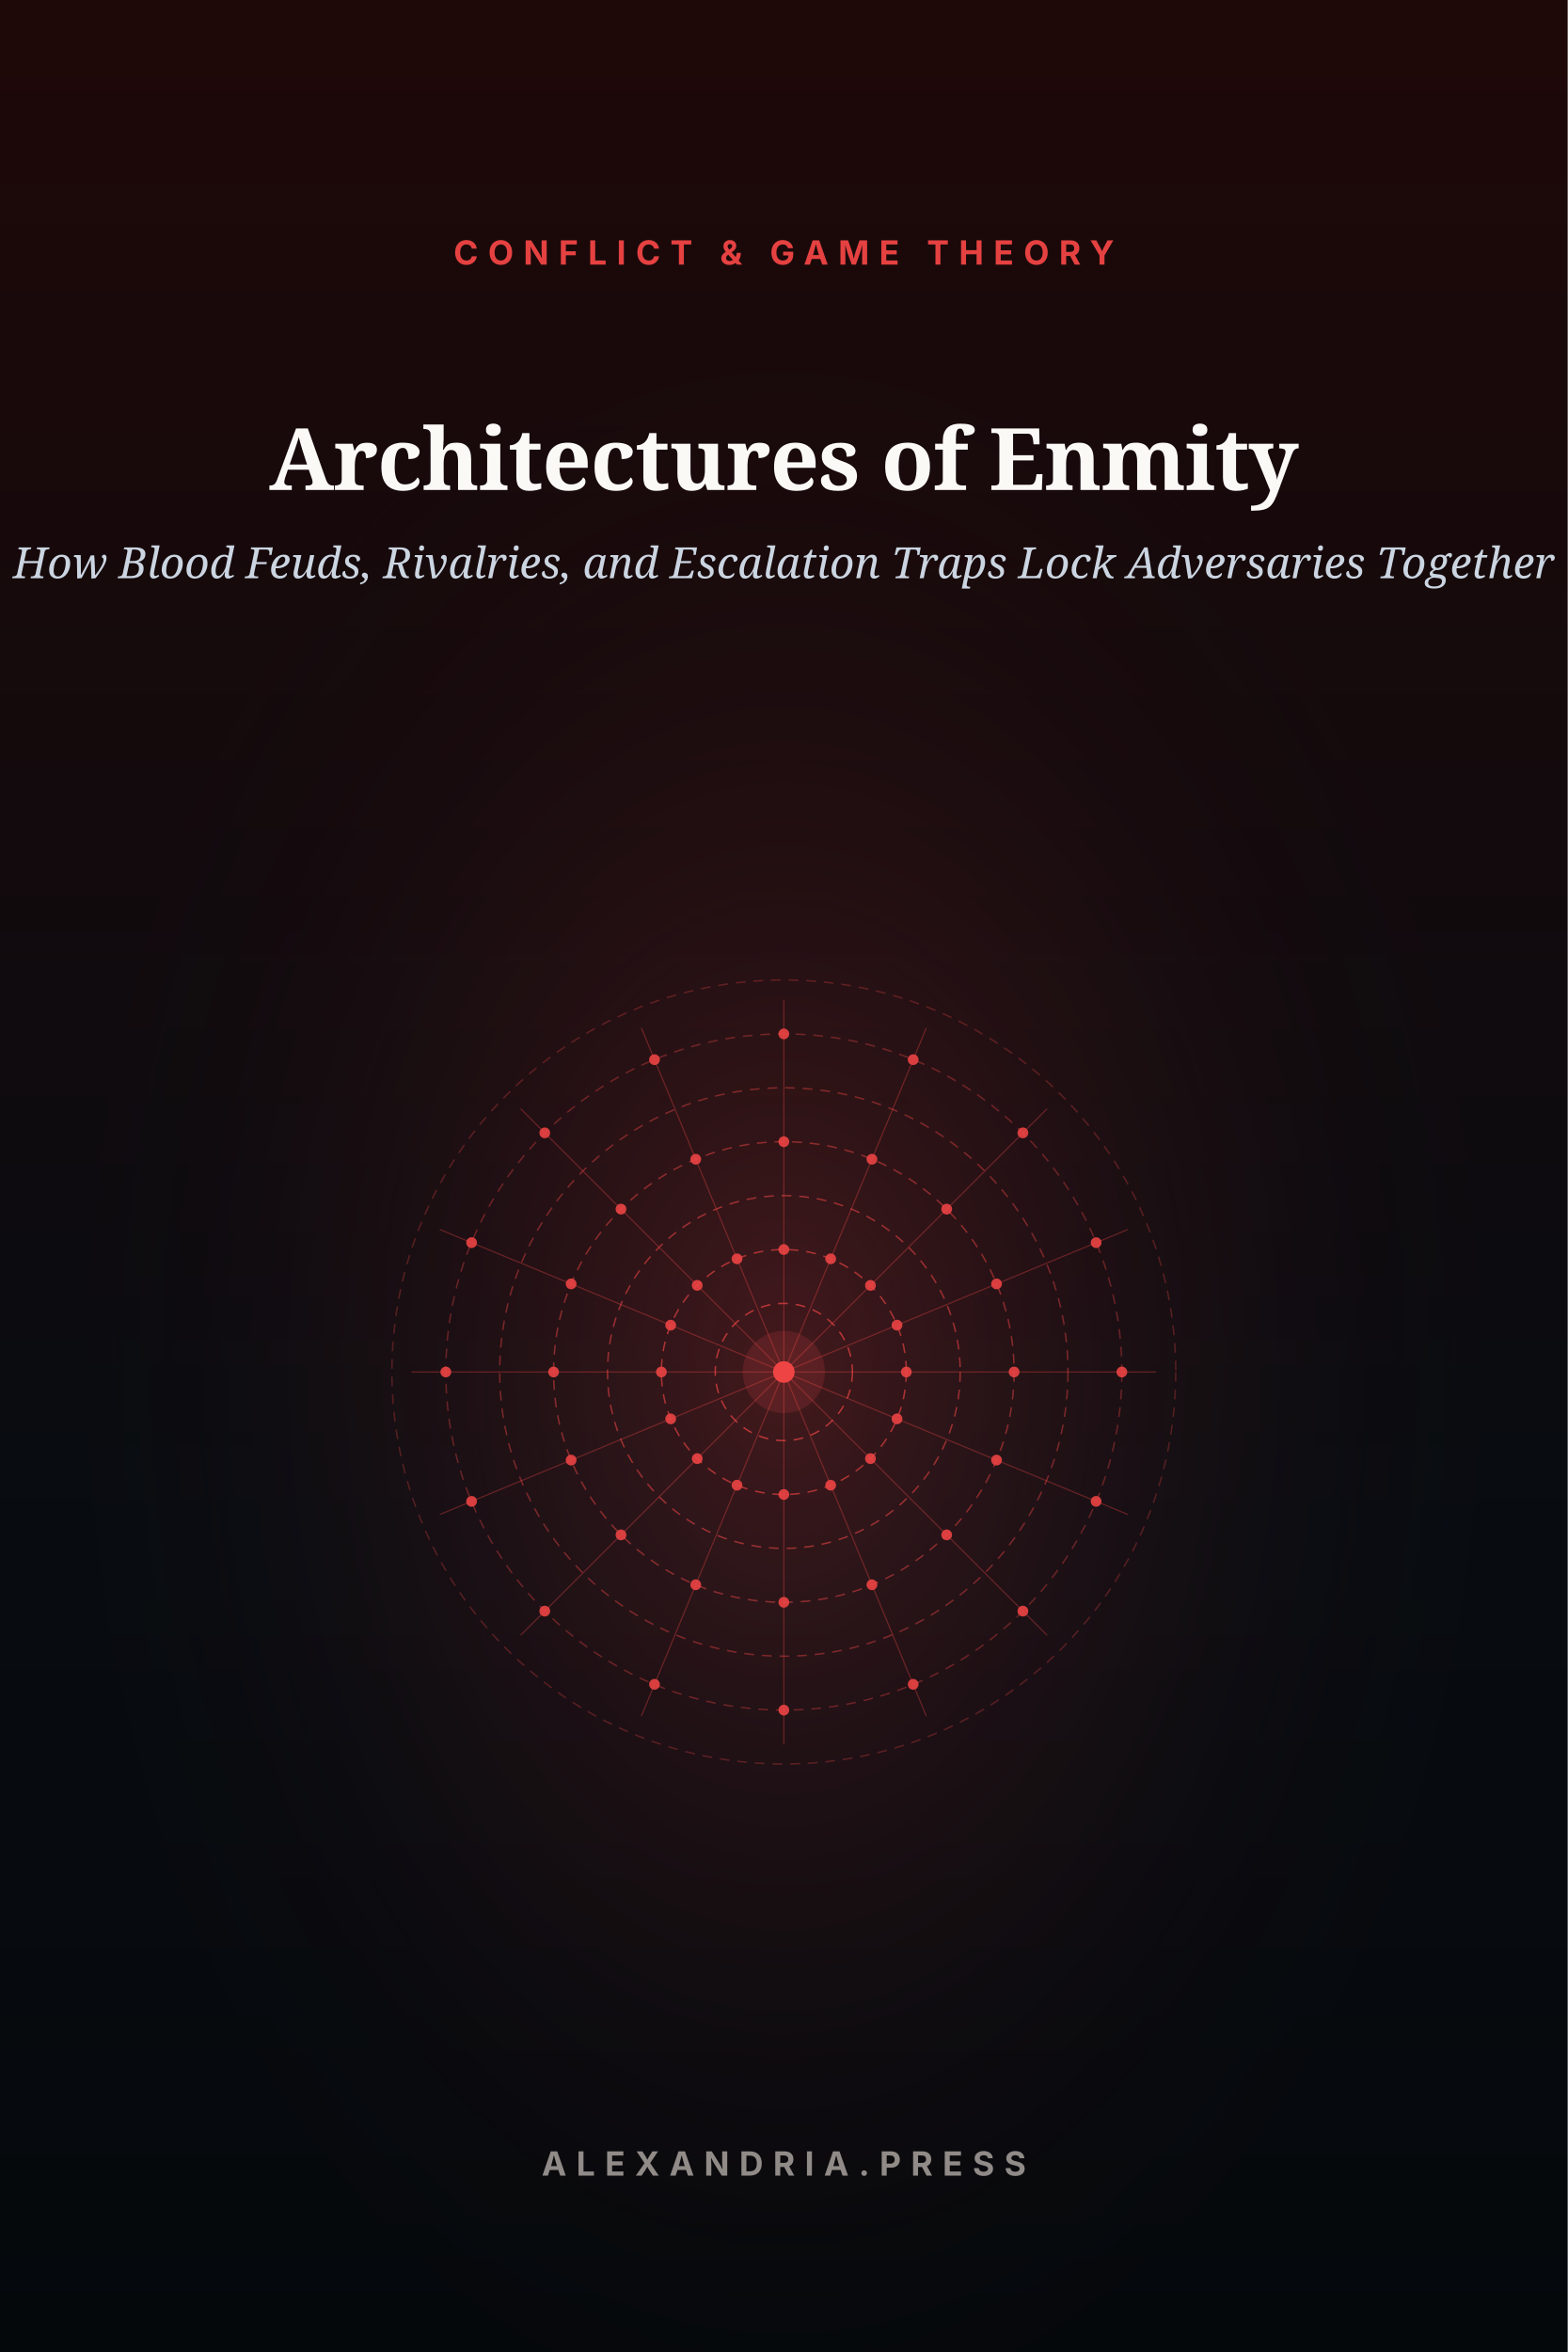
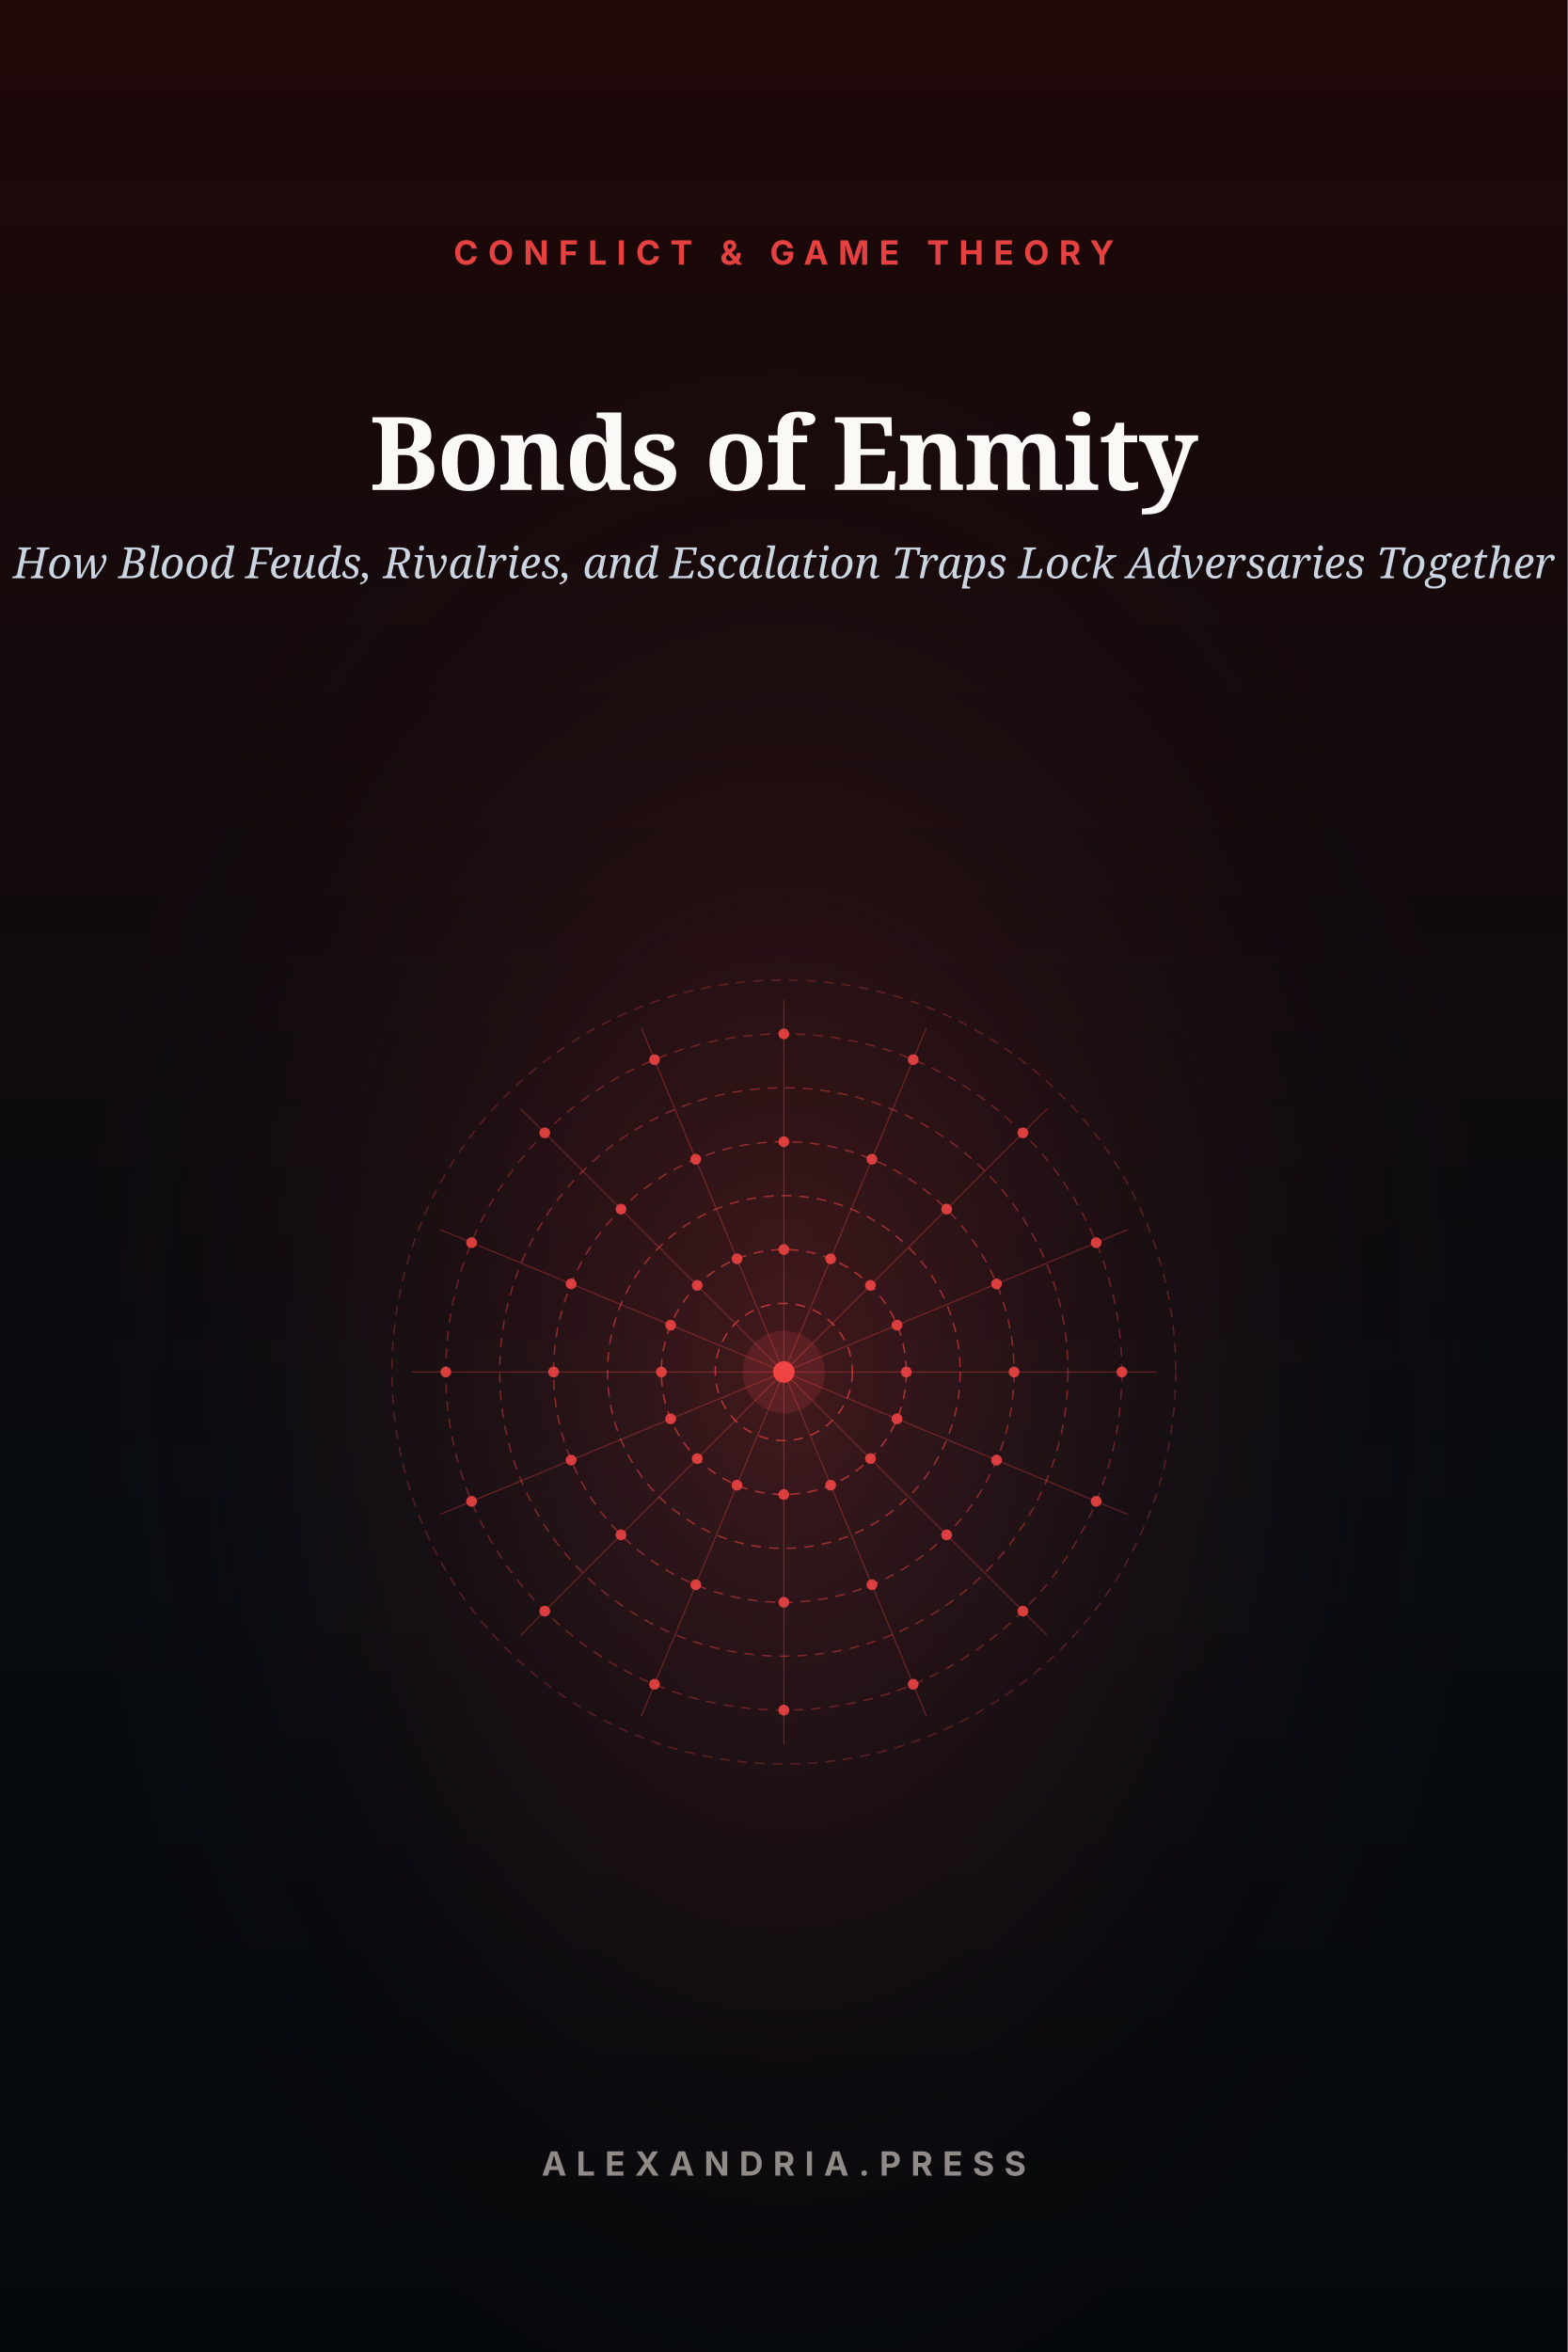
<svg xmlns="http://www.w3.org/2000/svg" viewBox="0 0 1600 2400" width="100%" height="100%">
  <defs>
-     <linearGradient id="bg-architectures-of-enmity" x1="0%" y1="0%" x2="0%" y2="100%">
+     <linearGradient id="bg-bonds-of-enmity" x1="0%" y1="0%" x2="0%" y2="100%">
      <stop offset="0%" stop-color="#1f0808" />
      <stop offset="65%" stop-color="#080c11" />
      <stop offset="100%" stop-color="#05080b" />
    </linearGradient>
-     <radialGradient id="halo-architectures-of-enmity" cx="50%" cy="58%" r="48%">
+     <radialGradient id="halo-bonds-of-enmity" cx="50%" cy="58%" r="48%">
      <stop offset="0%" stop-color="#ef4444" stop-opacity="0.25" />
      <stop offset="100%" stop-color="#05080b" stop-opacity="0" />
    </radialGradient>
  </defs>
-   <rect width="1600" height="2400" fill="url(#bg-architectures-of-enmity)" />
-   <rect width="1600" height="2400" fill="url(#halo-architectures-of-enmity)" />
+   <rect width="1600" height="2400" fill="url(#bg-bonds-of-enmity)" />
+   <rect width="1600" height="2400" fill="url(#halo-bonds-of-enmity)" />
  <g text-anchor="middle" font-family="'Inter', -apple-system, sans-serif">
    <text x="800" y="270" font-size="34" font-weight="700" letter-spacing="10" fill="#ef4444" opacity="0.95">CONFLICT &amp; GAME THEORY</text>
  </g>
  <g text-anchor="middle">
-     <text x="800" y="500" font-family="'Literata', Georgia, serif" font-size="88" font-weight="700" letter-spacing="-0.01em" fill="#faf9f6">
-       Architectures of Enmity
+     <text x="800" y="500" font-family="'Literata', Georgia, serif" font-size="104" font-weight="700" letter-spacing="-0.01em" fill="#faf9f6">
+       Bonds of Enmity
    </text>
    <text x="800" y="590" font-family="'Literata', Georgia, serif" font-size="44" font-weight="400" font-style="italic" fill="#cbd5e1">
      How Blood Feuds, Rivalries, and Escalation Traps Lock Adversaries Together
    </text>
  </g>
  <g class="emblem-network">
    <circle cx="800" cy="1400" r="70" stroke="#ef4444" stroke-width="1.5" stroke-dasharray="10,8" fill="none" opacity="0.69" />
    <circle cx="800" cy="1400" r="125" stroke="#ef4444" stroke-width="1.5" stroke-dasharray="10,8" fill="none" opacity="0.63" />
    <circle cx="800" cy="1400" r="180" stroke="#ef4444" stroke-width="1.5" stroke-dasharray="10,8" fill="none" opacity="0.56" />
    <circle cx="800" cy="1400" r="235" stroke="#ef4444" stroke-width="1.5" stroke-dasharray="10,8" fill="none" opacity="0.49" />
    <circle cx="800" cy="1400" r="290" stroke="#ef4444" stroke-width="1.5" stroke-dasharray="10,8" fill="none" opacity="0.43" />
    <circle cx="800" cy="1400" r="345" stroke="#ef4444" stroke-width="1.5" stroke-dasharray="10,8" fill="none" opacity="0.36" />
    <circle cx="800" cy="1400" r="400" stroke="#ef4444" stroke-width="1.5" stroke-dasharray="10,8" fill="none" opacity="0.29" />
    <line x1="800" y1="1400" x2="1180.0" y2="1400.0" stroke="#ef4444" stroke-width="1.2" opacity="0.35" />
    <circle cx="925.0" cy="1400.0" r="5.5" fill="#ef4444" opacity="0.88" />
    <circle cx="1035.0" cy="1400.0" r="5.5" fill="#ef4444" opacity="0.88" />
    <circle cx="1145.0" cy="1400.0" r="5.5" fill="#ef4444" opacity="0.88" />
    <line x1="800" y1="1400" x2="1151.1" y2="1545.4" stroke="#ef4444" stroke-width="1.2" opacity="0.35" />
    <circle cx="915.5" cy="1447.8" r="5.5" fill="#ef4444" opacity="0.88" />
    <circle cx="1017.1" cy="1489.9" r="5.5" fill="#ef4444" opacity="0.88" />
    <circle cx="1118.7" cy="1532.0" r="5.5" fill="#ef4444" opacity="0.88" />
    <line x1="800" y1="1400" x2="1068.7" y2="1668.7" stroke="#ef4444" stroke-width="1.2" opacity="0.35" />
    <circle cx="888.4" cy="1488.4" r="5.5" fill="#ef4444" opacity="0.88" />
    <circle cx="966.2" cy="1566.2" r="5.5" fill="#ef4444" opacity="0.88" />
    <circle cx="1044.0" cy="1644.0" r="5.5" fill="#ef4444" opacity="0.88" />
    <line x1="800" y1="1400" x2="945.4" y2="1751.1" stroke="#ef4444" stroke-width="1.2" opacity="0.35" />
    <circle cx="847.8" cy="1515.5" r="5.5" fill="#ef4444" opacity="0.88" />
    <circle cx="889.9" cy="1617.1" r="5.5" fill="#ef4444" opacity="0.88" />
    <circle cx="932.0" cy="1718.7" r="5.5" fill="#ef4444" opacity="0.88" />
    <line x1="800" y1="1400" x2="800.0" y2="1780.0" stroke="#ef4444" stroke-width="1.2" opacity="0.35" />
    <circle cx="800.0" cy="1525.0" r="5.5" fill="#ef4444" opacity="0.88" />
    <circle cx="800.0" cy="1635.0" r="5.5" fill="#ef4444" opacity="0.88" />
    <circle cx="800.0" cy="1745.0" r="5.5" fill="#ef4444" opacity="0.88" />
    <line x1="800" y1="1400" x2="654.6" y2="1751.1" stroke="#ef4444" stroke-width="1.2" opacity="0.35" />
    <circle cx="752.2" cy="1515.5" r="5.5" fill="#ef4444" opacity="0.88" />
    <circle cx="710.1" cy="1617.1" r="5.5" fill="#ef4444" opacity="0.88" />
    <circle cx="668.0" cy="1718.7" r="5.5" fill="#ef4444" opacity="0.88" />
    <line x1="800" y1="1400" x2="531.3" y2="1668.7" stroke="#ef4444" stroke-width="1.2" opacity="0.35" />
    <circle cx="711.6" cy="1488.4" r="5.5" fill="#ef4444" opacity="0.88" />
    <circle cx="633.8" cy="1566.2" r="5.5" fill="#ef4444" opacity="0.88" />
    <circle cx="556.0" cy="1644.0" r="5.5" fill="#ef4444" opacity="0.88" />
    <line x1="800" y1="1400" x2="448.9" y2="1545.4" stroke="#ef4444" stroke-width="1.2" opacity="0.35" />
    <circle cx="684.5" cy="1447.8" r="5.5" fill="#ef4444" opacity="0.88" />
    <circle cx="582.9" cy="1489.9" r="5.5" fill="#ef4444" opacity="0.88" />
    <circle cx="481.3" cy="1532.0" r="5.5" fill="#ef4444" opacity="0.88" />
    <line x1="800" y1="1400" x2="420.0" y2="1400.0" stroke="#ef4444" stroke-width="1.2" opacity="0.35" />
    <circle cx="675.0" cy="1400.0" r="5.5" fill="#ef4444" opacity="0.88" />
    <circle cx="565.0" cy="1400.0" r="5.5" fill="#ef4444" opacity="0.88" />
    <circle cx="455.0" cy="1400.0" r="5.5" fill="#ef4444" opacity="0.88" />
    <line x1="800" y1="1400" x2="448.9" y2="1254.6" stroke="#ef4444" stroke-width="1.2" opacity="0.35" />
    <circle cx="684.5" cy="1352.2" r="5.5" fill="#ef4444" opacity="0.88" />
    <circle cx="582.9" cy="1310.1" r="5.5" fill="#ef4444" opacity="0.88" />
    <circle cx="481.3" cy="1268.0" r="5.5" fill="#ef4444" opacity="0.88" />
    <line x1="800" y1="1400" x2="531.3" y2="1131.3" stroke="#ef4444" stroke-width="1.2" opacity="0.35" />
    <circle cx="711.6" cy="1311.6" r="5.5" fill="#ef4444" opacity="0.88" />
    <circle cx="633.8" cy="1233.8" r="5.5" fill="#ef4444" opacity="0.88" />
    <circle cx="556.0" cy="1156.0" r="5.5" fill="#ef4444" opacity="0.88" />
    <line x1="800" y1="1400" x2="654.6" y2="1048.9" stroke="#ef4444" stroke-width="1.2" opacity="0.35" />
    <circle cx="752.2" cy="1284.5" r="5.5" fill="#ef4444" opacity="0.88" />
    <circle cx="710.1" cy="1182.9" r="5.5" fill="#ef4444" opacity="0.88" />
    <circle cx="668.0" cy="1081.3" r="5.5" fill="#ef4444" opacity="0.88" />
    <line x1="800" y1="1400" x2="800.0" y2="1020.0" stroke="#ef4444" stroke-width="1.2" opacity="0.35" />
    <circle cx="800.0" cy="1275.0" r="5.5" fill="#ef4444" opacity="0.88" />
    <circle cx="800.0" cy="1165.0" r="5.5" fill="#ef4444" opacity="0.88" />
    <circle cx="800.0" cy="1055.0" r="5.5" fill="#ef4444" opacity="0.88" />
    <line x1="800" y1="1400" x2="945.4" y2="1048.9" stroke="#ef4444" stroke-width="1.2" opacity="0.35" />
    <circle cx="847.8" cy="1284.5" r="5.5" fill="#ef4444" opacity="0.88" />
    <circle cx="889.9" cy="1182.9" r="5.5" fill="#ef4444" opacity="0.88" />
    <circle cx="932.0" cy="1081.3" r="5.5" fill="#ef4444" opacity="0.88" />
    <line x1="800" y1="1400" x2="1068.7" y2="1131.3" stroke="#ef4444" stroke-width="1.2" opacity="0.35" />
    <circle cx="888.4" cy="1311.6" r="5.5" fill="#ef4444" opacity="0.88" />
    <circle cx="966.2" cy="1233.8" r="5.5" fill="#ef4444" opacity="0.88" />
    <circle cx="1044.0" cy="1156.0" r="5.5" fill="#ef4444" opacity="0.88" />
    <line x1="800" y1="1400" x2="1151.1" y2="1254.6" stroke="#ef4444" stroke-width="1.2" opacity="0.35" />
    <circle cx="915.5" cy="1352.2" r="5.5" fill="#ef4444" opacity="0.88" />
    <circle cx="1017.1" cy="1310.1" r="5.5" fill="#ef4444" opacity="0.88" />
    <circle cx="1118.7" cy="1268.0" r="5.5" fill="#ef4444" opacity="0.88" />
    <circle cx="800" cy="1400" r="42" fill="#ef4444" opacity="0.16" />
    <circle cx="800" cy="1400" r="11" fill="#ef4444" />
  </g>
  <g text-anchor="middle" font-family="'Inter', -apple-system, sans-serif">
    <text x="800" y="2220" font-size="34" font-weight="700" letter-spacing="10" fill="#a8a29e" opacity="0.85">ALEXANDRIA.PRESS</text>
  </g>
</svg>
